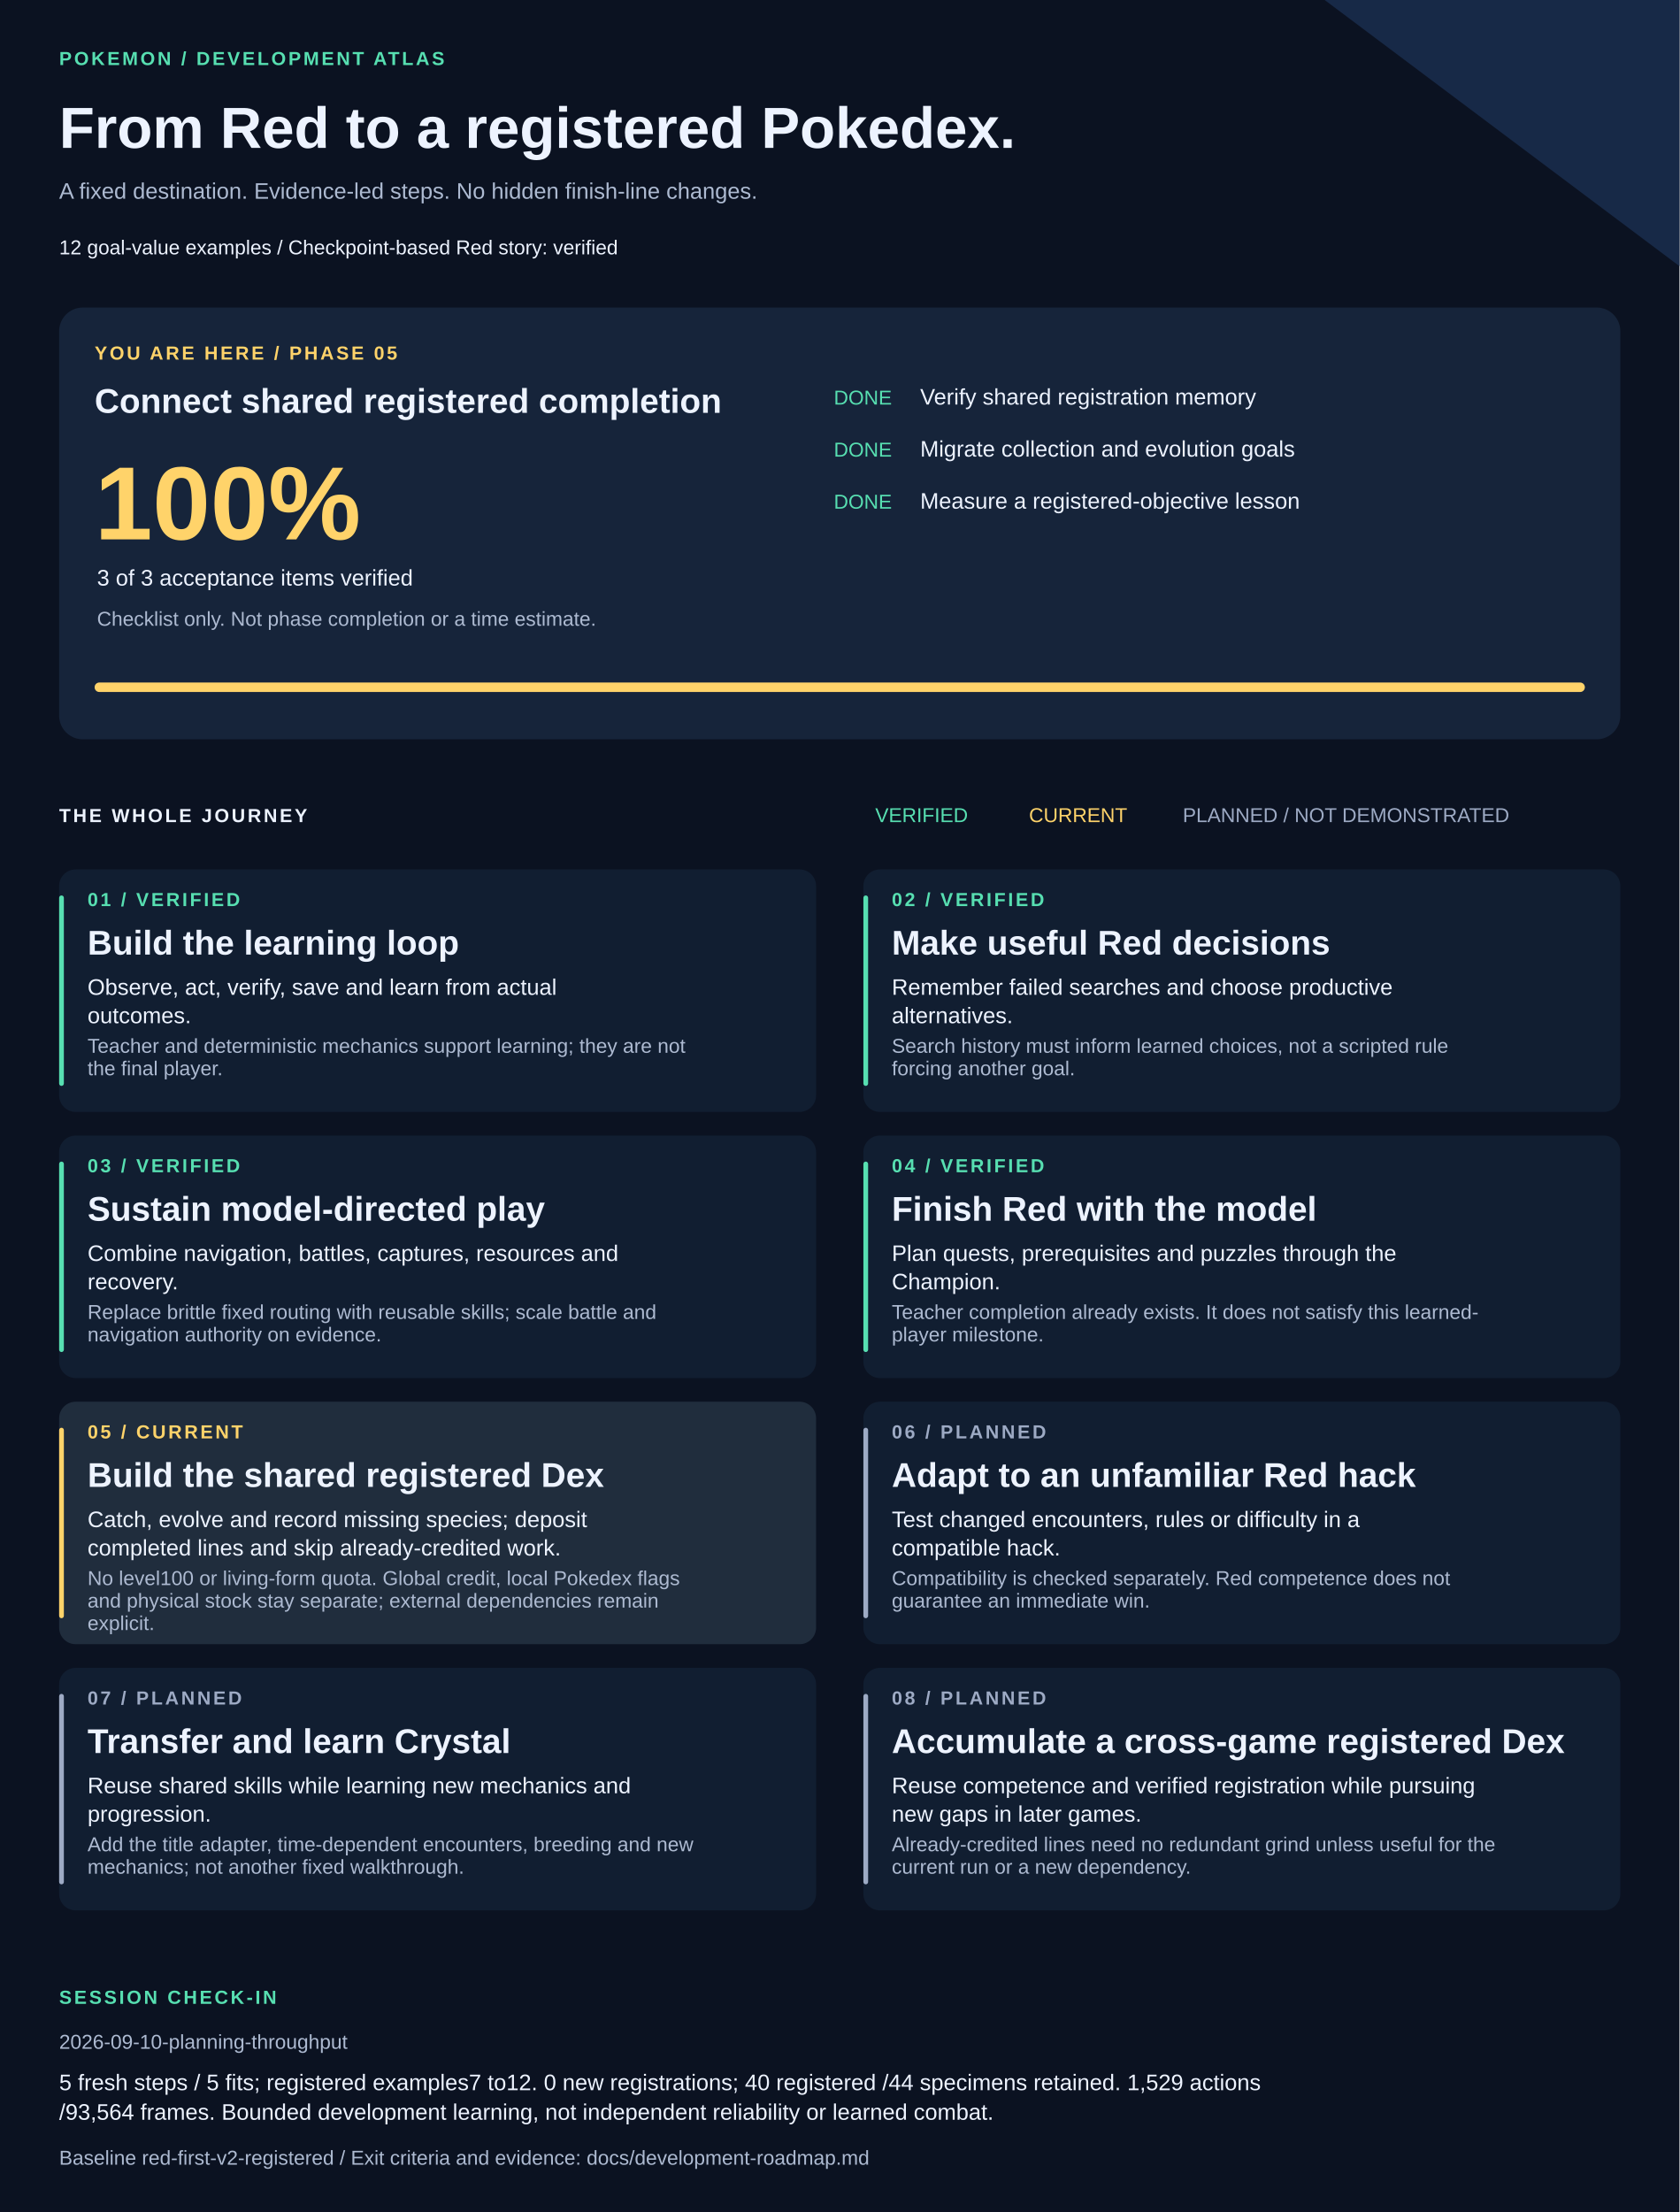
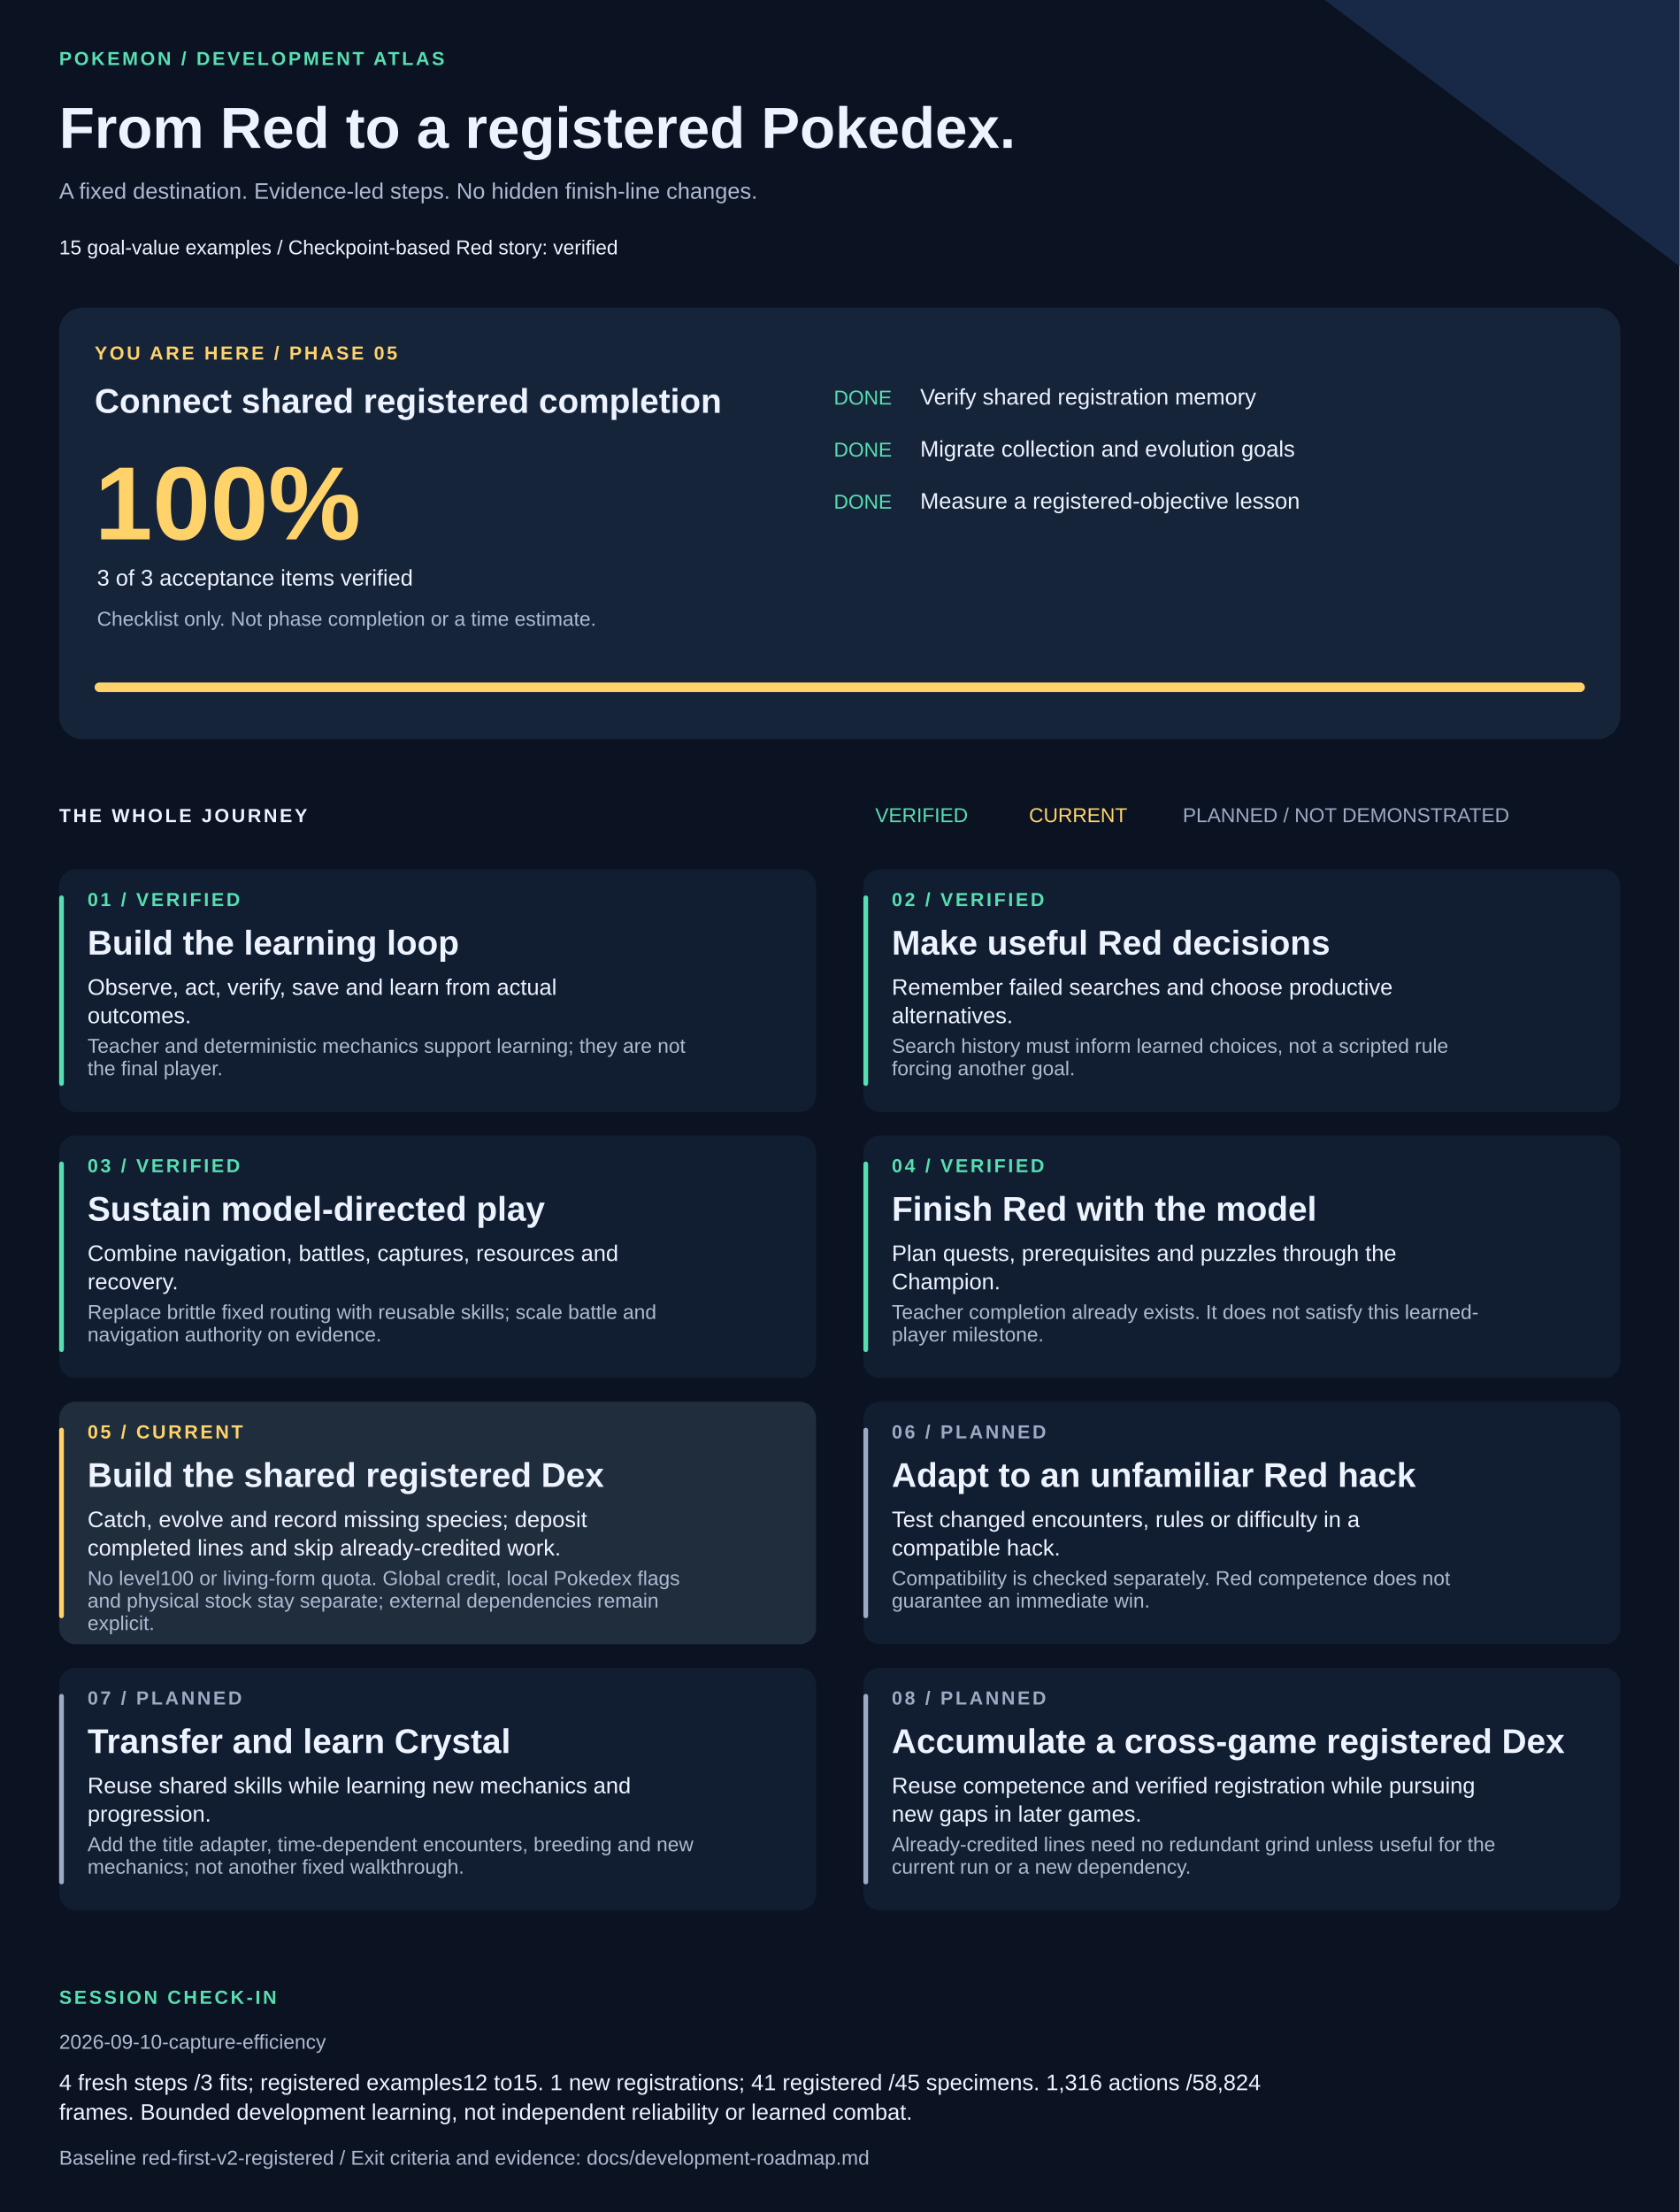
<svg xmlns="http://www.w3.org/2000/svg" width="1420" height="1870" viewBox="0 0 1420 1870" role="img" aria-labelledby="title description">
  <style>text{font-family:Arial,Helvetica,sans-serif;fill:#edf3ff}.muted{fill:#adbad1}.eyebrow{font-size:16px;letter-spacing:2px;font-weight:bold}.heading{font-size:29px;font-weight:bold}.body{font-size:19px}.small{font-size:17px}</style>
  <rect width="1420" height="1870" fill="#0b1221" />
  <path d="M1120 0H1420V225Z" fill="#172947" />
  <text x="50" y="55" class="eyebrow" style="fill:#57dfb1">POKEMON / DEVELOPMENT ATLAS</text>
  <text x="50" y="125" style="font-size:49px;font-weight:bold">From Red to a registered Pokedex.</text>
  <text x="50" y="168" class="body muted">A fixed destination. Evidence-led steps. No hidden finish-line changes.</text>
-   <text x="50" y="215" class="small">12 goal-value examples  /  Checkpoint-based Red story: verified</text>
+   <text x="50" y="215" class="small">15 goal-value examples  /  Checkpoint-based Red story: verified</text>
  <rect x="50" y="260" width="1320" height="365" rx="20" fill="#16243a" />
  <text x="80" y="304" class="eyebrow" style="fill:#ffd36a">YOU ARE HERE / PHASE 05</text>
  <text x="80" y="349" class="heading">Connect shared registered completion</text>
  <text x="80" y="456" style="font-size:88px;font-weight:bold;fill:#ffd36a">100%</text>
  <text x="82" y="495" class="body">3 of 3 acceptance items verified</text>
  <text x="82" y="529" class="small muted">Checklist only. Not phase completion or a time estimate.</text>
  <text x="705" y="342" class="small" style="fill:#57dfb1">DONE</text>
  <text x="778" y="342" class="body">Verify shared registration memory</text>
  <text x="705" y="386" class="small" style="fill:#57dfb1">DONE</text>
  <text x="778" y="386" class="body">Migrate collection and evolution goals</text>
  <text x="705" y="430" class="small" style="fill:#57dfb1">DONE</text>
  <text x="778" y="430" class="body">Measure a registered-objective lesson</text>
  <rect x="80" y="577" width="1260" height="8" rx="4" fill="#293b55" />
  <rect x="80" y="577" width="1260" height="8" rx="4" fill="#ffd36a" />
  <text x="50" y="695" class="eyebrow">THE WHOLE JOURNEY</text>
  <text x="740" y="695" class="small" style="fill:#57dfb1">VERIFIED</text>
  <text x="870" y="695" class="small" style="fill:#ffd36a">CURRENT</text>
  <text x="1000" y="695" class="small" style="fill:#9daac4">PLANNED / NOT DEMONSTRATED</text>
  <rect x="50" y="735" width="640" height="205" rx="14" fill="#111e31" />
  <rect x="50" y="757" width="4" height="161" rx="2" fill="#57dfb1" />
  <text x="74" y="766" class="eyebrow" style="fill:#57dfb1">01 / VERIFIED</text>
  <text x="74" y="807" class="heading">Build the learning loop</text>
  <text x="74" y="841" class="body">Observe, act, verify, save and learn from actual</text>
  <text x="74" y="865" class="body">outcomes.</text>
  <text x="74" y="890" class="small muted">Teacher and deterministic mechanics support learning; they are not</text>
  <text x="74" y="909" class="small muted">the final player.</text>
  <rect x="730" y="735" width="640" height="205" rx="14" fill="#111e31" />
  <rect x="730" y="757" width="4" height="161" rx="2" fill="#57dfb1" />
  <text x="754" y="766" class="eyebrow" style="fill:#57dfb1">02 / VERIFIED</text>
  <text x="754" y="807" class="heading">Make useful Red decisions</text>
  <text x="754" y="841" class="body">Remember failed searches and choose productive</text>
  <text x="754" y="865" class="body">alternatives.</text>
  <text x="754" y="890" class="small muted">Search history must inform learned choices, not a scripted rule</text>
  <text x="754" y="909" class="small muted">forcing another goal.</text>
  <rect x="50" y="960" width="640" height="205" rx="14" fill="#111e31" />
  <rect x="50" y="982" width="4" height="161" rx="2" fill="#57dfb1" />
  <text x="74" y="991" class="eyebrow" style="fill:#57dfb1">03 / VERIFIED</text>
  <text x="74" y="1032" class="heading">Sustain model-directed play</text>
  <text x="74" y="1066" class="body">Combine navigation, battles, captures, resources and</text>
  <text x="74" y="1090" class="body">recovery.</text>
  <text x="74" y="1115" class="small muted">Replace brittle fixed routing with reusable skills; scale battle and</text>
  <text x="74" y="1134" class="small muted">navigation authority on evidence.</text>
  <rect x="730" y="960" width="640" height="205" rx="14" fill="#111e31" />
  <rect x="730" y="982" width="4" height="161" rx="2" fill="#57dfb1" />
  <text x="754" y="991" class="eyebrow" style="fill:#57dfb1">04 / VERIFIED</text>
  <text x="754" y="1032" class="heading">Finish Red with the model</text>
  <text x="754" y="1066" class="body">Plan quests, prerequisites and puzzles through the</text>
  <text x="754" y="1090" class="body">Champion.</text>
  <text x="754" y="1115" class="small muted">Teacher completion already exists. It does not satisfy this learned-</text>
  <text x="754" y="1134" class="small muted">player milestone.</text>
  <rect x="50" y="1185" width="640" height="205" rx="14" fill="#202d3d" />
  <rect x="50" y="1207" width="4" height="161" rx="2" fill="#ffd36a" />
  <text x="74" y="1216" class="eyebrow" style="fill:#ffd36a">05 / CURRENT</text>
  <text x="74" y="1257" class="heading">Build the shared registered Dex</text>
  <text x="74" y="1291" class="body">Catch, evolve and record missing species; deposit</text>
  <text x="74" y="1315" class="body">completed lines and skip already-credited work.</text>
  <text x="74" y="1340" class="small muted">No level100 or living-form quota. Global credit, local Pokedex flags</text>
  <text x="74" y="1359" class="small muted">and physical stock stay separate; external dependencies remain</text>
  <text x="74" y="1378" class="small muted">explicit.</text>
  <rect x="730" y="1185" width="640" height="205" rx="14" fill="#111e31" />
  <rect x="730" y="1207" width="4" height="161" rx="2" fill="#9daac4" />
  <text x="754" y="1216" class="eyebrow" style="fill:#9daac4">06 / PLANNED</text>
  <text x="754" y="1257" class="heading">Adapt to an unfamiliar Red hack</text>
  <text x="754" y="1291" class="body">Test changed encounters, rules or difficulty in a</text>
  <text x="754" y="1315" class="body">compatible hack.</text>
  <text x="754" y="1340" class="small muted">Compatibility is checked separately. Red competence does not</text>
  <text x="754" y="1359" class="small muted">guarantee an immediate win.</text>
  <rect x="50" y="1410" width="640" height="205" rx="14" fill="#111e31" />
  <rect x="50" y="1432" width="4" height="161" rx="2" fill="#9daac4" />
  <text x="74" y="1441" class="eyebrow" style="fill:#9daac4">07 / PLANNED</text>
  <text x="74" y="1482" class="heading">Transfer and learn Crystal</text>
  <text x="74" y="1516" class="body">Reuse shared skills while learning new mechanics and</text>
  <text x="74" y="1540" class="body">progression.</text>
  <text x="74" y="1565" class="small muted">Add the title adapter, time-dependent encounters, breeding and new</text>
  <text x="74" y="1584" class="small muted">mechanics; not another fixed walkthrough.</text>
  <rect x="730" y="1410" width="640" height="205" rx="14" fill="#111e31" />
  <rect x="730" y="1432" width="4" height="161" rx="2" fill="#9daac4" />
  <text x="754" y="1441" class="eyebrow" style="fill:#9daac4">08 / PLANNED</text>
  <text x="754" y="1482" class="heading">Accumulate a cross-game registered Dex</text>
  <text x="754" y="1516" class="body">Reuse competence and verified registration while pursuing</text>
  <text x="754" y="1540" class="body">new gaps in later games.</text>
  <text x="754" y="1565" class="small muted">Already-credited lines need no redundant grind unless useful for the</text>
  <text x="754" y="1584" class="small muted">current run or a new dependency.</text>
  <text x="50" y="1694" class="eyebrow" style="fill:#57dfb1">SESSION CHECK-IN</text>
-   <text x="50" y="1732" class="small muted">2026-09-10-planning-throughput</text>
-   <text x="50" y="1767" class="body">5 fresh steps / 5 fits; registered examples7 to12. 0 new registrations; 40 registered /44 specimens retained. 1,529 actions</text>
-   <text x="50" y="1792" class="body">/93,564 frames. Bounded development learning, not independent reliability or learned combat.</text>
+   <text x="50" y="1732" class="small muted">2026-09-10-capture-efficiency</text>
+   <text x="50" y="1767" class="body">4 fresh steps /3 fits; registered examples12 to15. 1 new registrations; 41 registered /45 specimens. 1,316 actions /58,824</text>
+   <text x="50" y="1792" class="body">frames. Bounded development learning, not independent reliability or learned combat.</text>
  <text x="50" y="1830" class="small muted">Baseline red-first-v2-registered / Exit criteria and evidence: docs/development-roadmap.md</text>
</svg>
